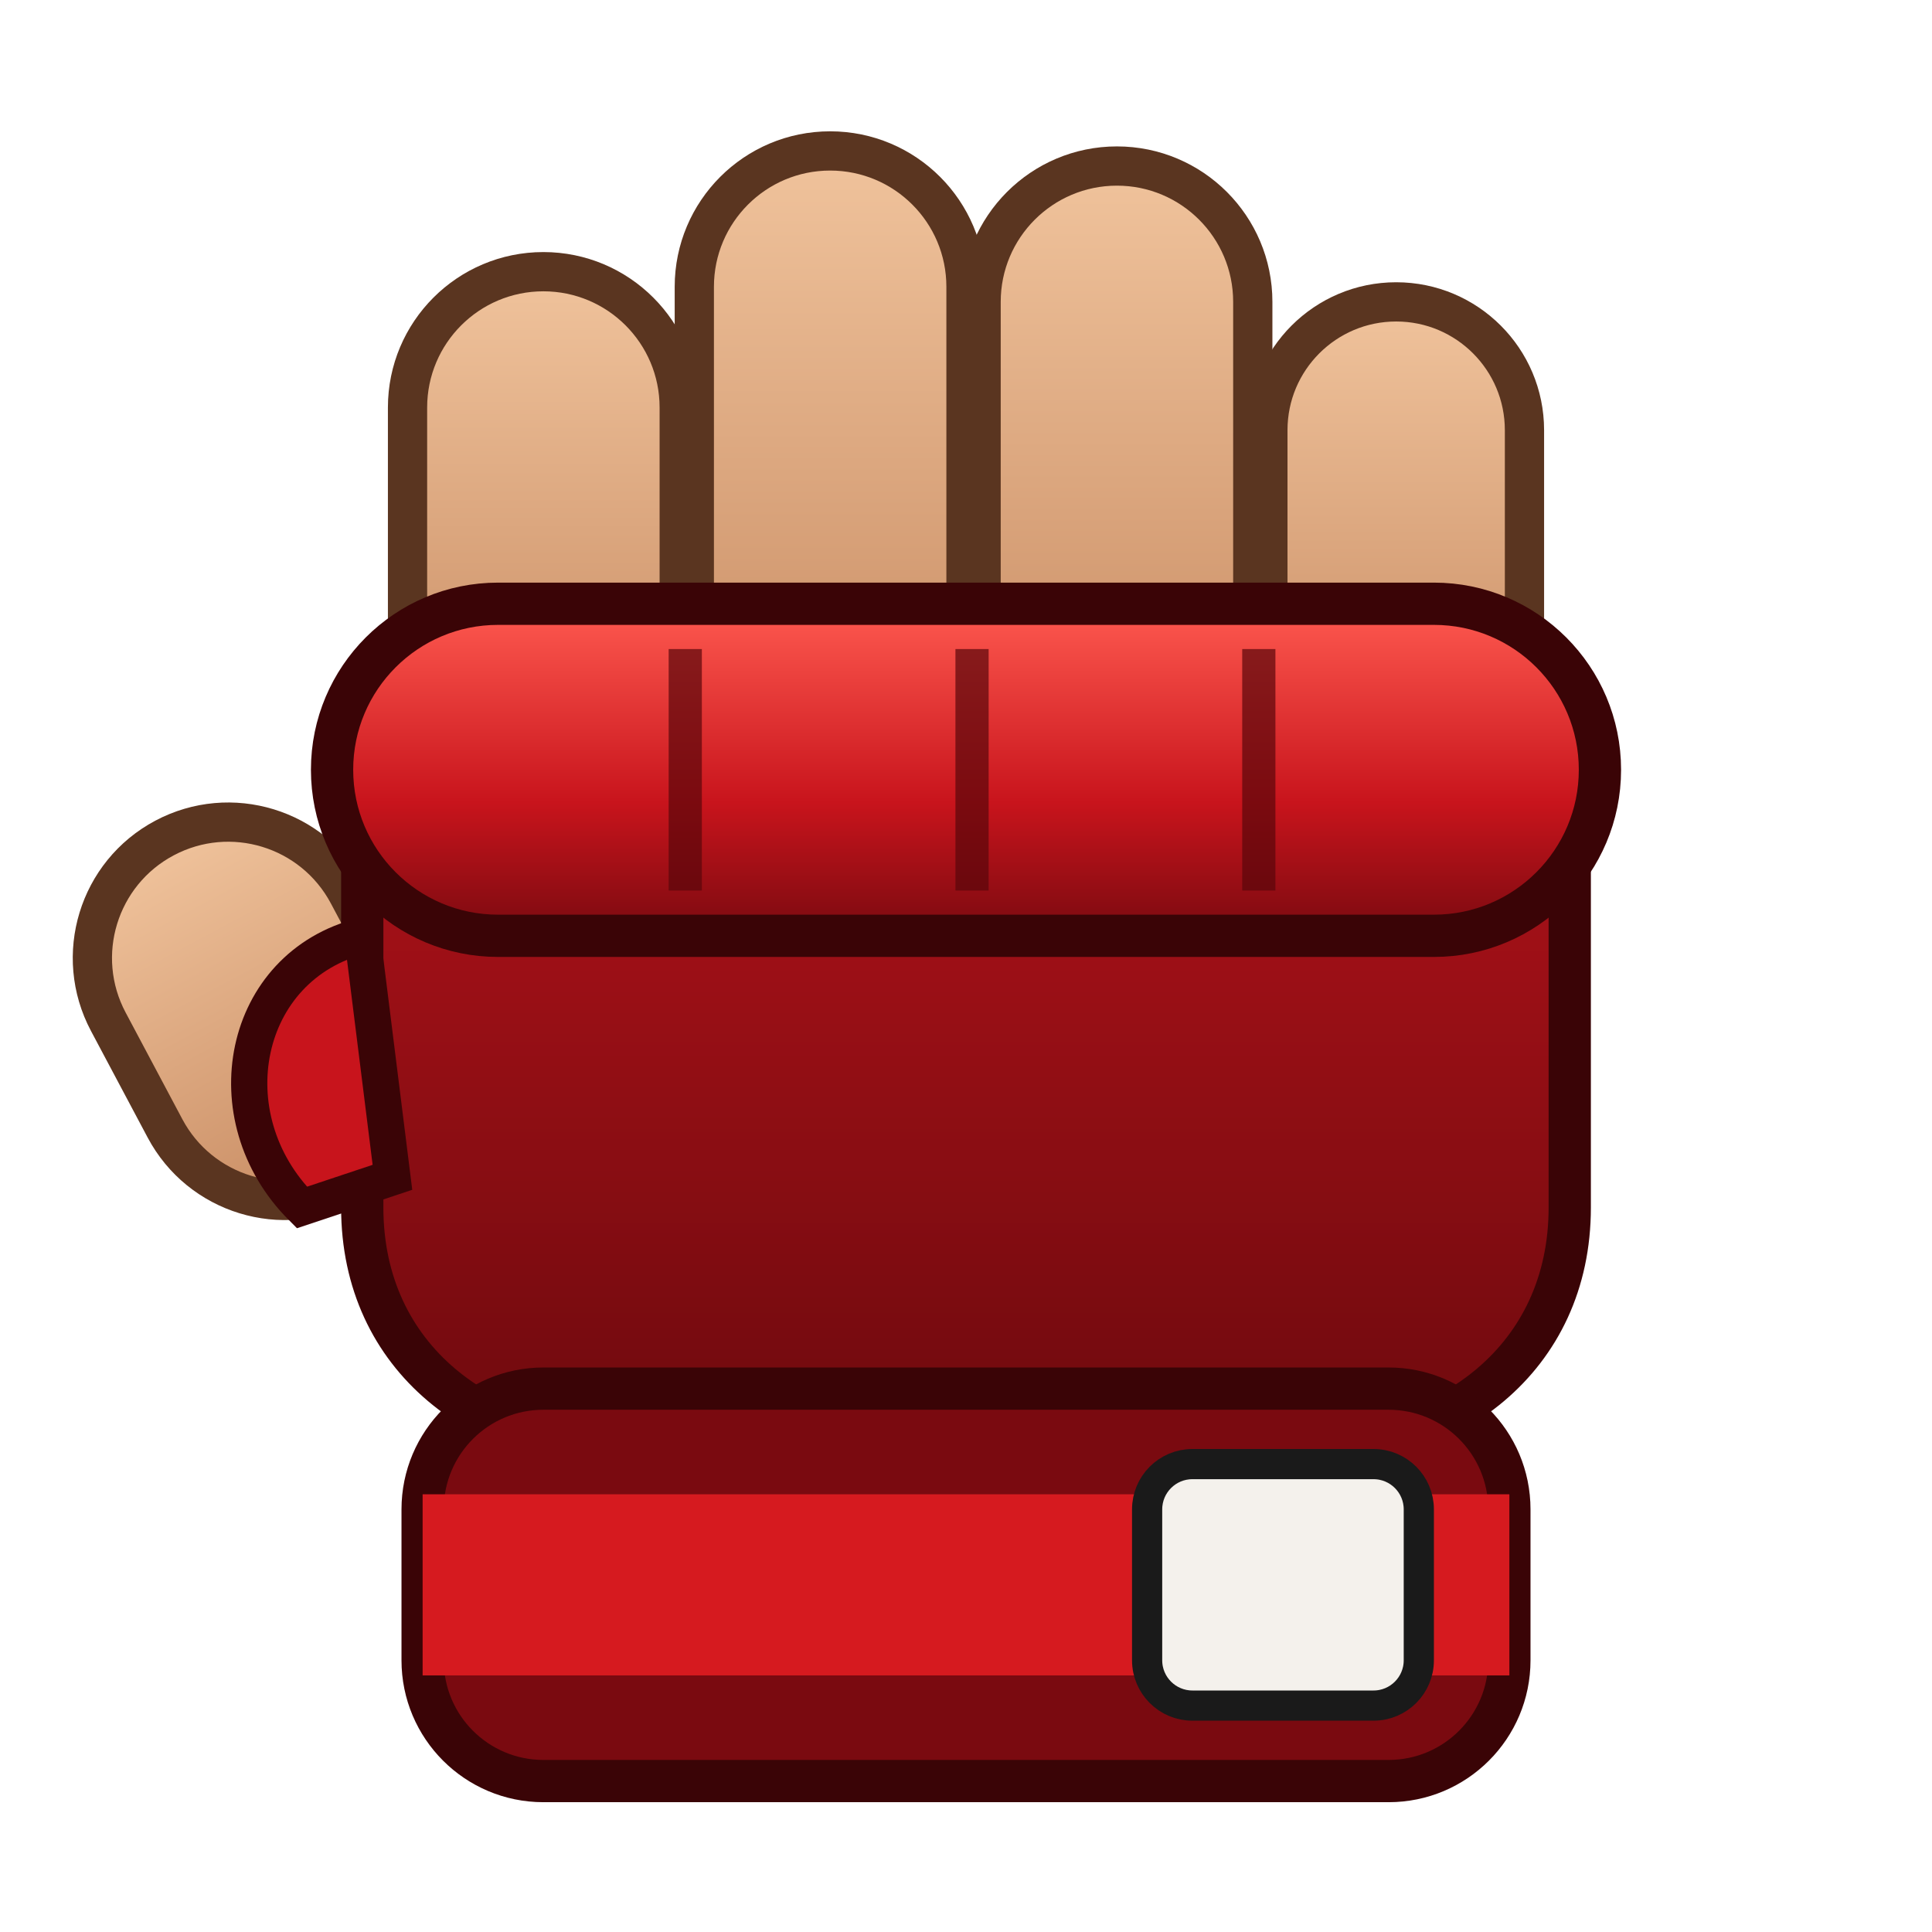
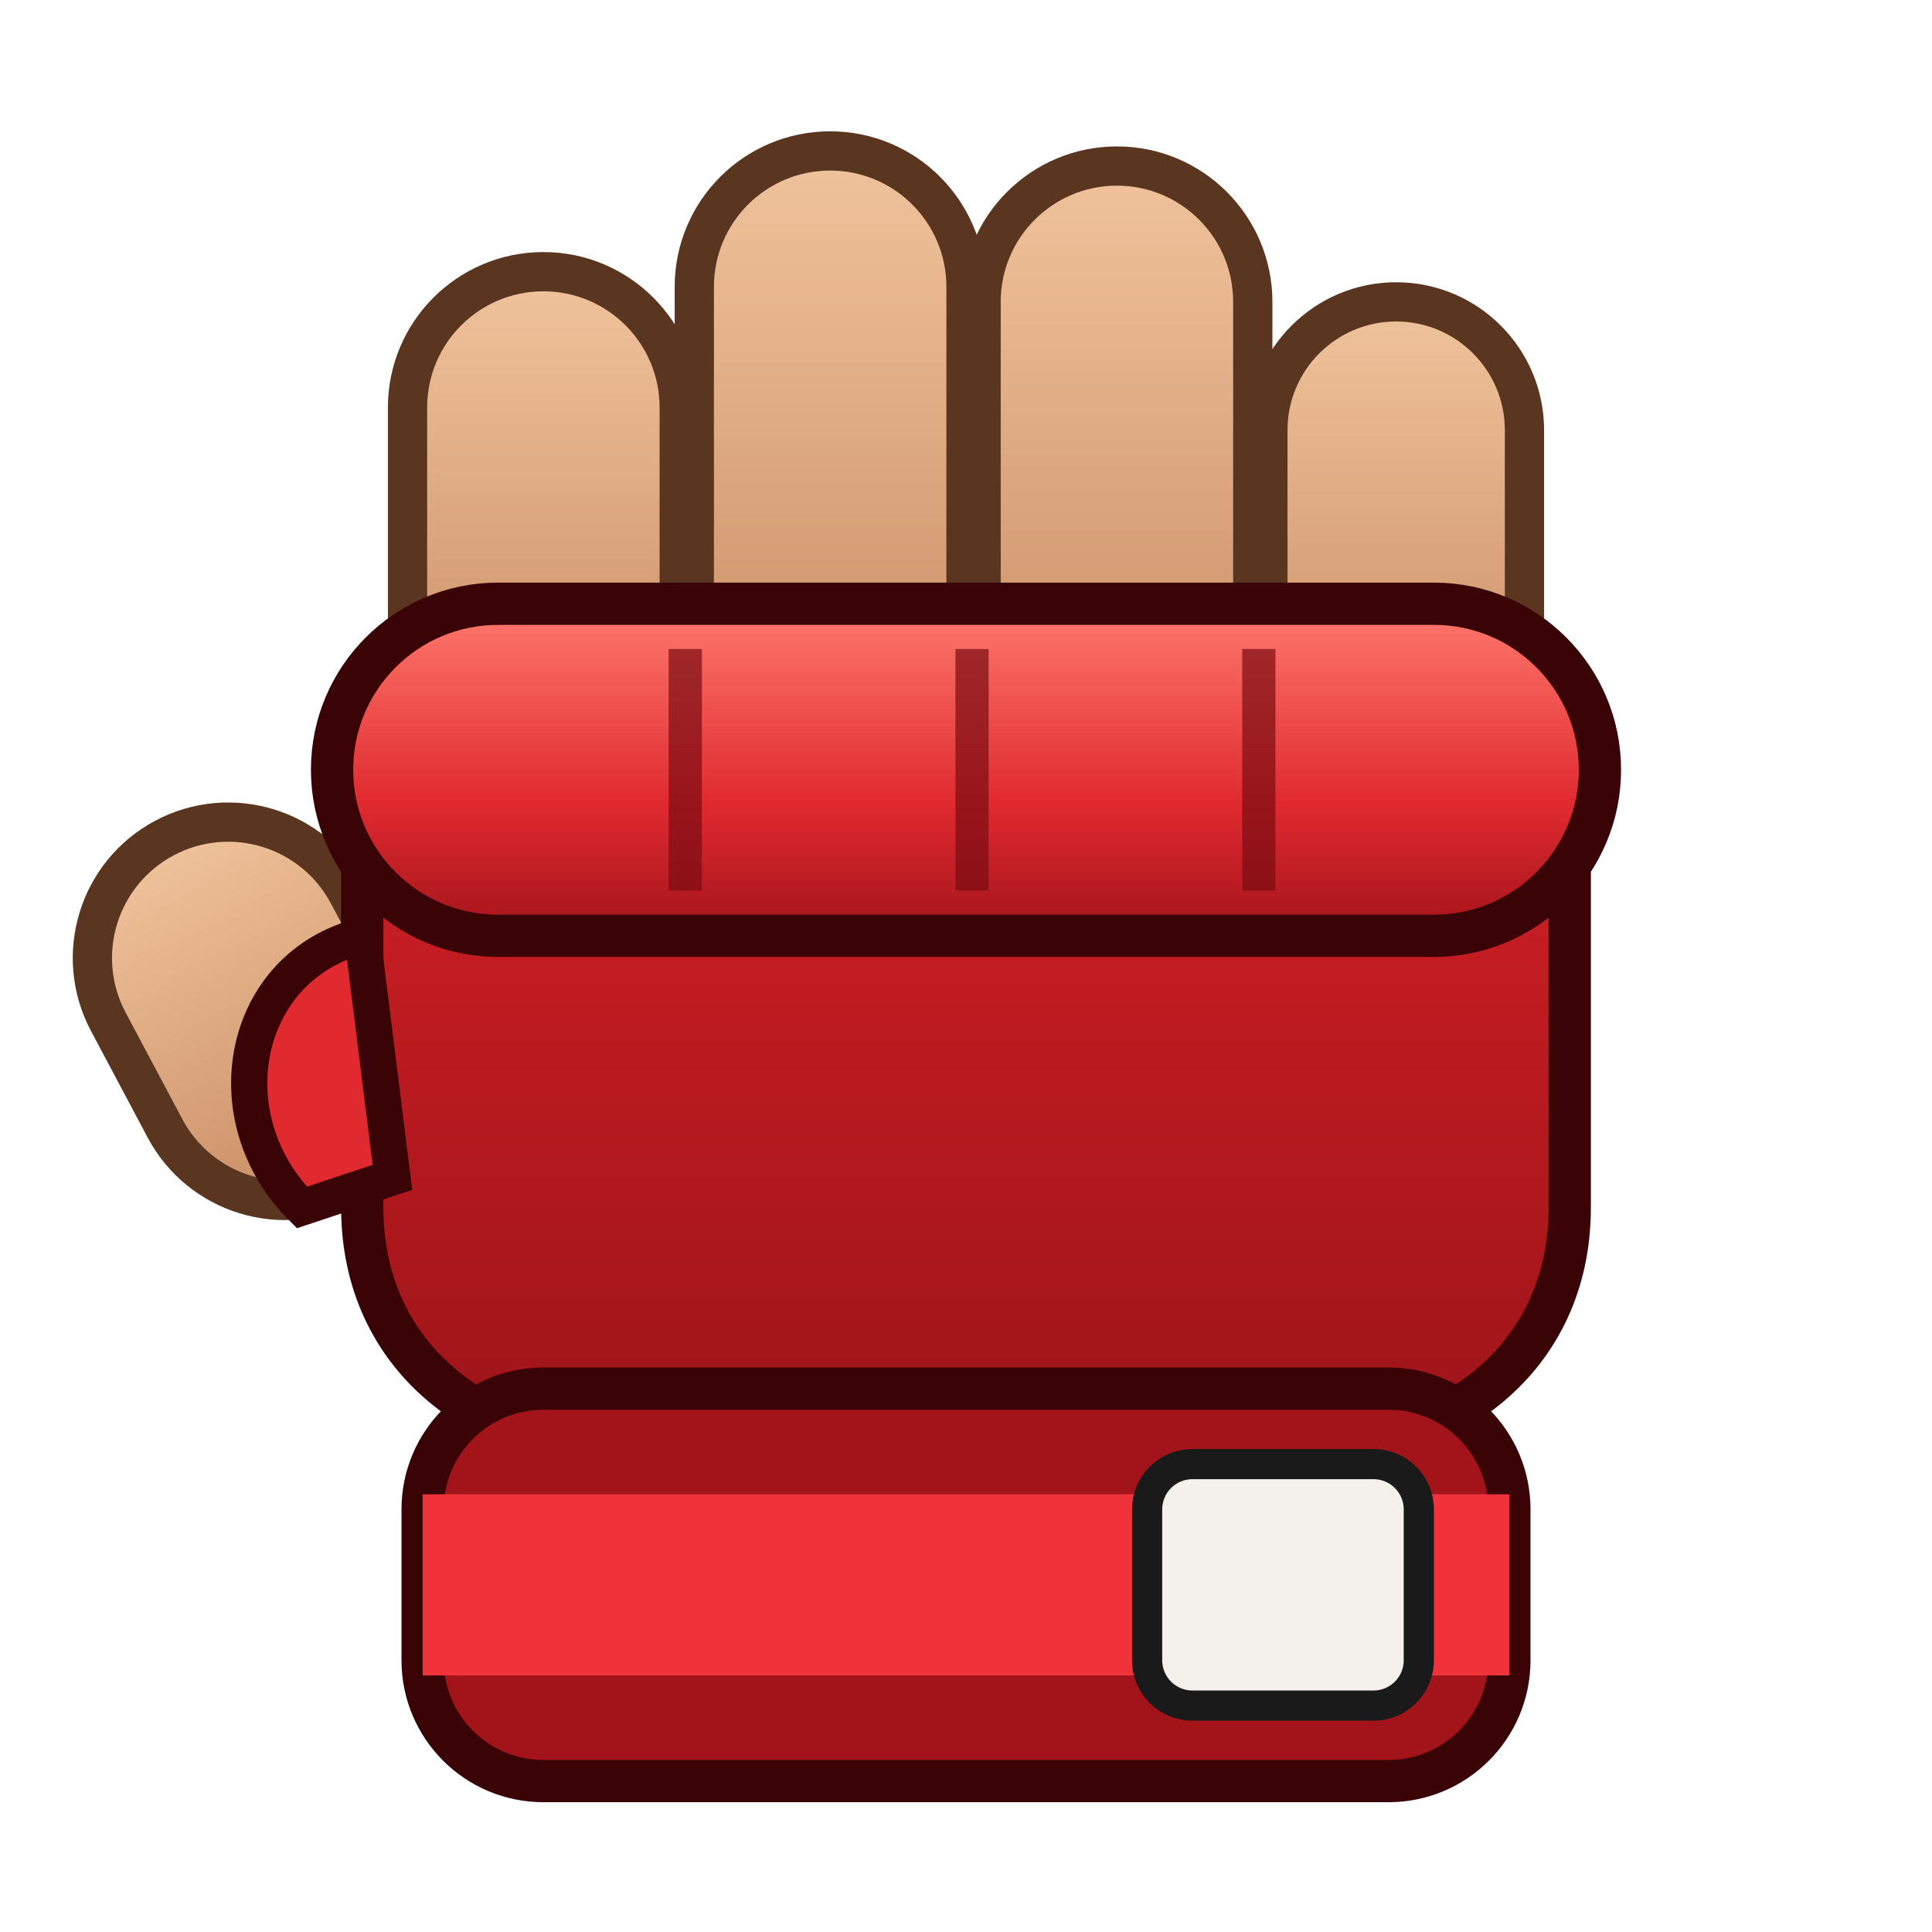
<svg xmlns="http://www.w3.org/2000/svg" viewBox="0 0 64 64">
  <defs>
    <linearGradient id="skin" x1="0" y1="0" x2="0" y2="1">
      <stop offset="0" stop-color="#f0c39c" />
      <stop offset="1" stop-color="#c98d64" />
    </linearGradient>
    <linearGradient id="pad" x1="0" y1="0" x2="0" y2="1">
-       <stop offset="0" stop-color="#ff5a50" />
-       <stop offset="0.6" stop-color="#c8141c" />
-       <stop offset="1" stop-color="#7a0a10" />
+       <stop offset="0" stop-color="#ff7a6e" />
+       <stop offset="0.6" stop-color="#e02a30" />
+       <stop offset="1" stop-color="#a3141a" />
    </linearGradient>
    <linearGradient id="back" x1="0" y1="0" x2="0" y2="1">
-       <stop offset="0" stop-color="#b3121a" />
-       <stop offset="1" stop-color="#6e0a0e" />
+       <stop offset="0" stop-color="#d42027" />
+       <stop offset="1" stop-color="#9c1418" />
    </linearGradient>
  </defs>
  <g fill="url(#skin)" stroke="#5a3520" stroke-width="1.3">
    <rect x="13.5" y="9" width="9" height="16" rx="4.5" />
    <rect x="23" y="5" width="9" height="20" rx="4.5" />
    <rect x="32.5" y="5.5" width="9" height="19.5" rx="4.5" />
    <rect x="42" y="10" width="8.5" height="15" rx="4.25" />
  </g>
  <rect x="4" y="27" width="9" height="13" rx="4.5" transform="rotate(-28 8.5 33.5)" fill="url(#skin)" stroke="#5a3520" stroke-width="1.3" />
  <path d="M12 24 H52 V40 C52 45 48 48 43 48 H21 C16 48 12 45 12 40 Z" fill="url(#back)" stroke="#3a0406" stroke-width="1.4" />
  <rect x="11" y="20" width="42" height="11" rx="5.5" fill="url(#pad)" stroke="#3a0406" stroke-width="1.4" />
-   <path d="M22.7 21.5 V29.5 M32.2 21.5 V29.5 M41.7 21.5 V29.5" stroke="#5a060a" stroke-width="1.1" opacity="0.7" />
-   <path d="M12 31 C8 32 7 37 10 40 L13 39 Z" fill="#c8141c" stroke="#3a0406" stroke-width="1.2" />
-   <rect x="14" y="46" width="36" height="13" rx="4" fill="#7a0a10" stroke="#3a0406" stroke-width="1.4" />
-   <rect x="14" y="49.5" width="36" height="6" fill="#d61a1f" />
+   <path d="M22.7 21.5 V29.5 M32.2 21.5 V29.5 M41.7 21.5 V29.5" stroke="#7a0c12" stroke-width="1.1" opacity="0.7" />
+   <path d="M12 31 C8 32 7 37 10 40 L13 39 Z" fill="#e02a30" stroke="#3a0406" stroke-width="1.2" />
+   <rect x="14" y="46" width="36" height="13" rx="4" fill="#a3141a" stroke="#3a0406" stroke-width="1.4" />
+   <rect x="14" y="49.5" width="36" height="6" fill="#f0333a" />
  <rect x="38" y="48.5" width="9" height="8" rx="1.5" fill="#f4f1ec" stroke="#1a1a1a" stroke-width="1" />
</svg>
